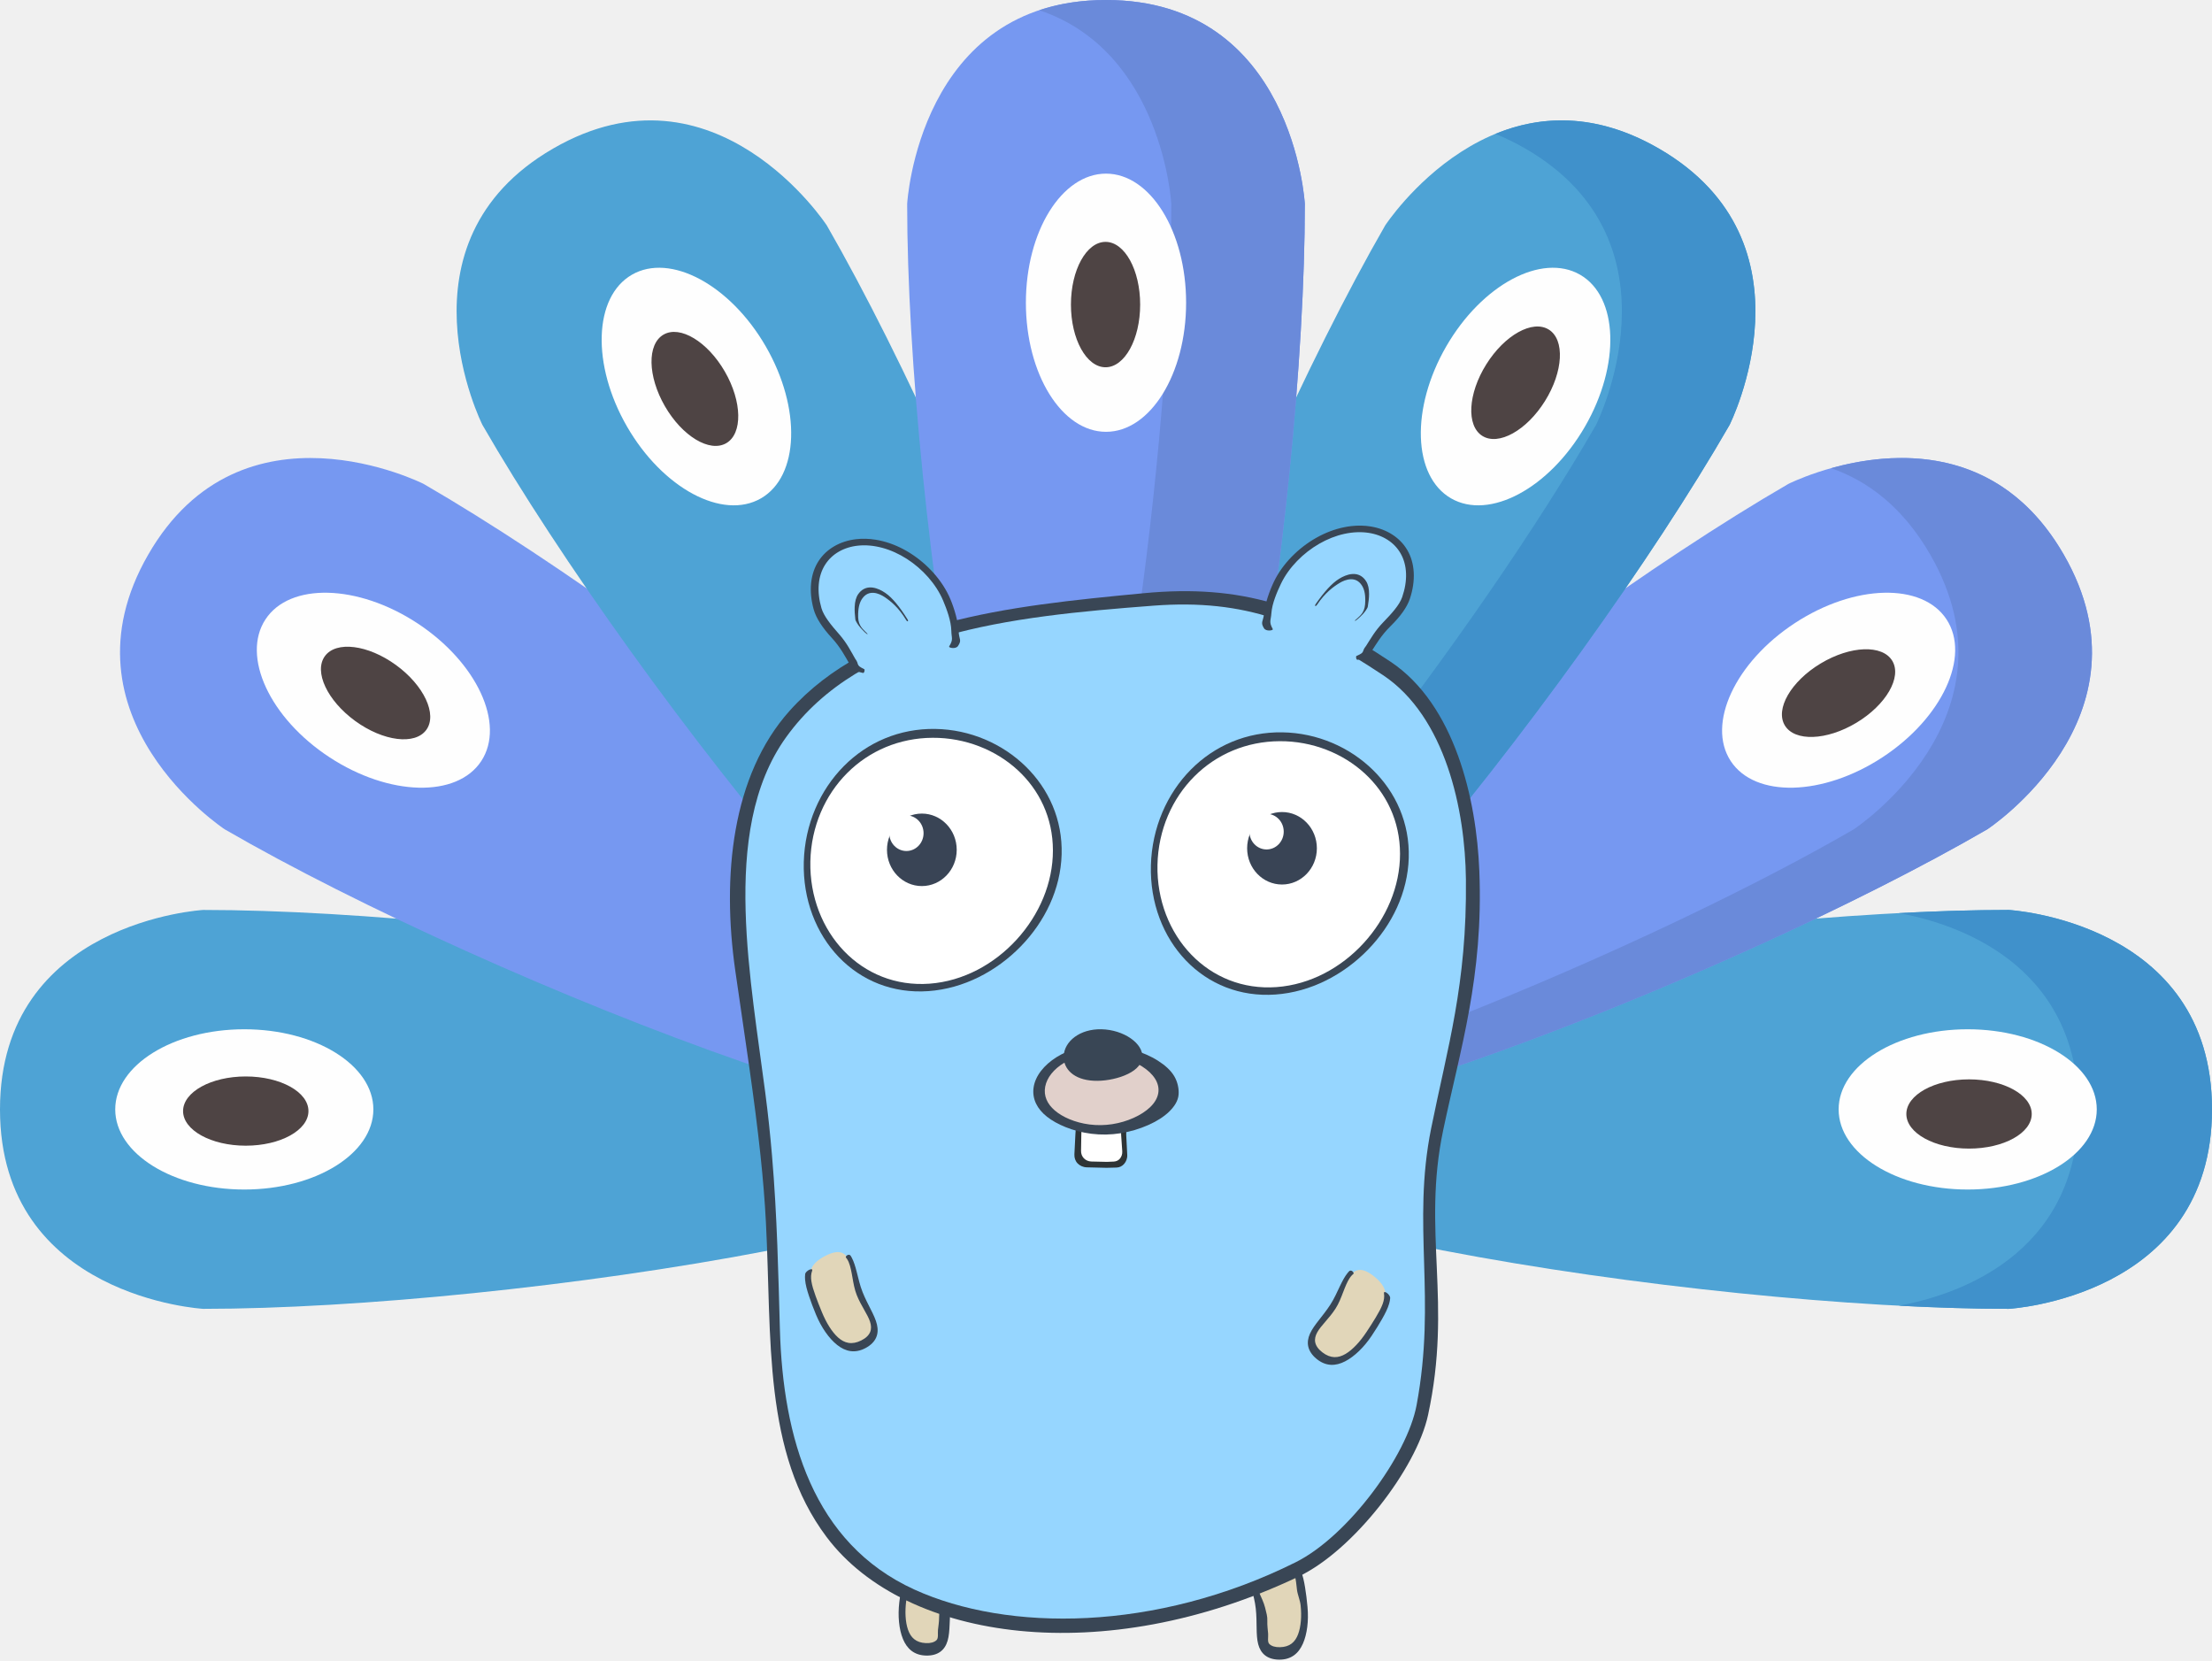
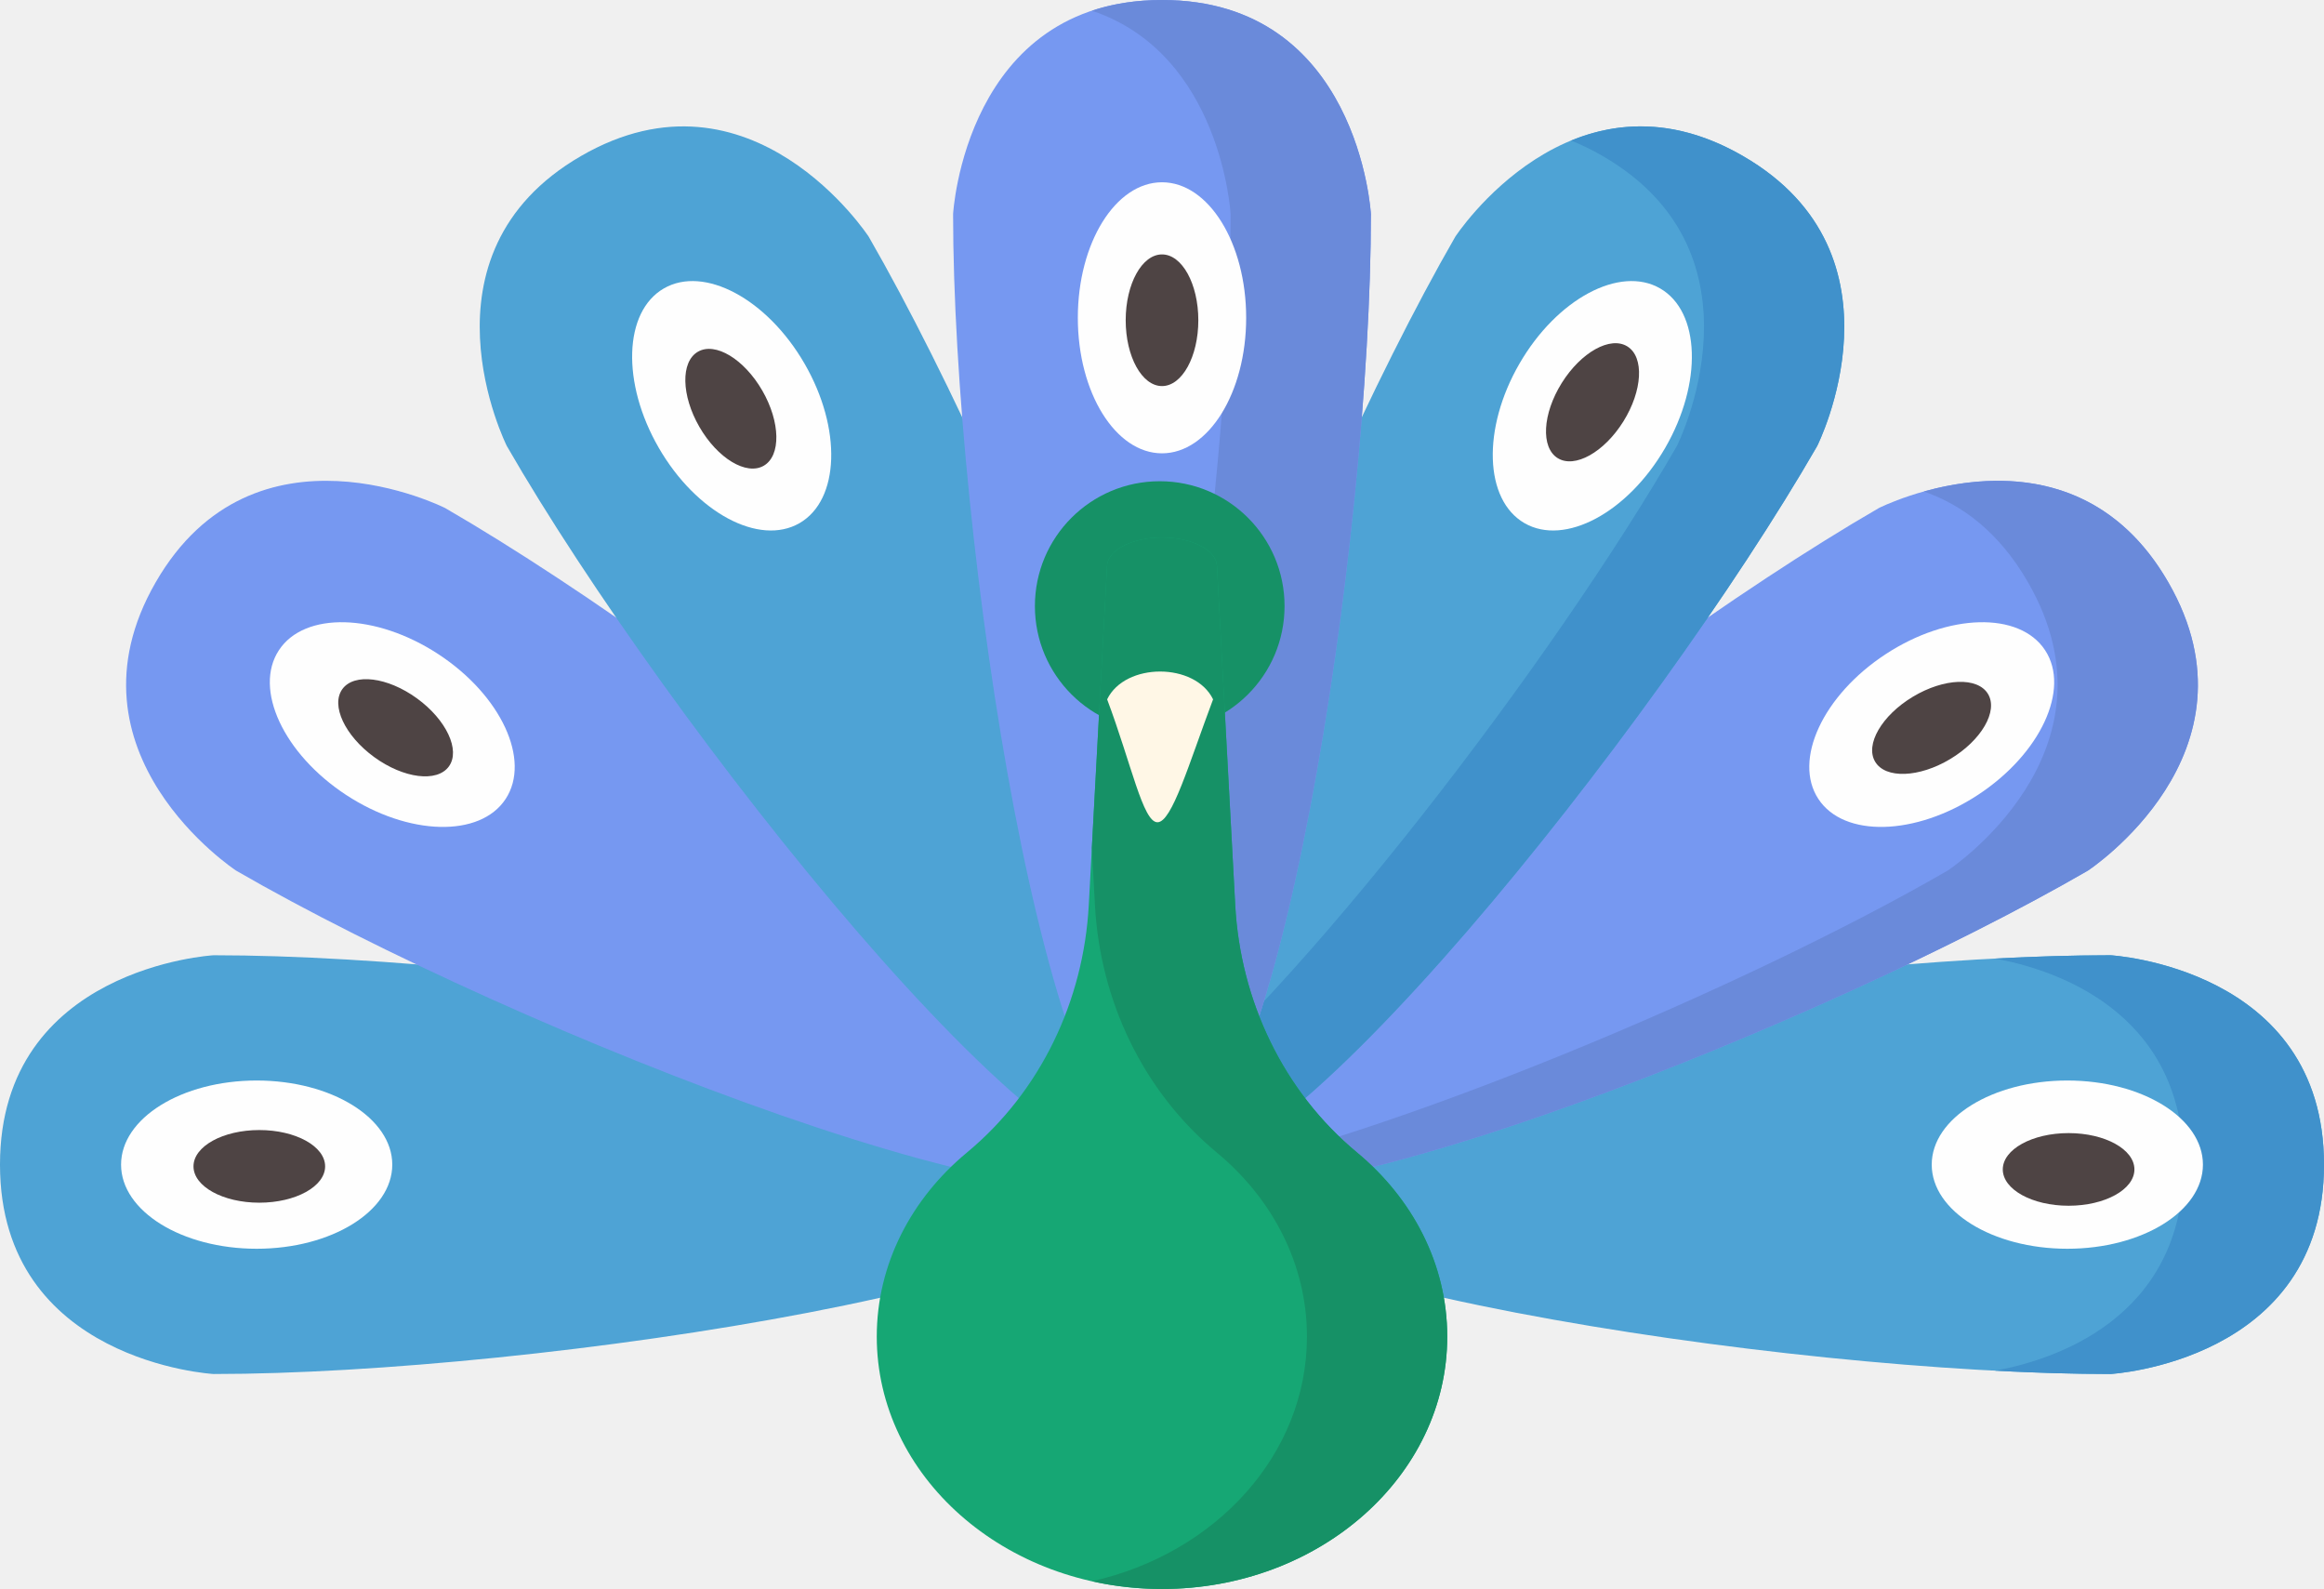
- <svg xmlns="http://www.w3.org/2000/svg" width="650px" height="488px" viewBox="0 0 650 488" version="1.1">
-   <g id="Page-1" stroke="none" stroke-width="1" fill="none" fill-rule="evenodd">
-     <g id="argosminer">
-       <g id="peacock" fill-rule="nonzero">
-         <g id="Feathers" opacity="0.9">
-           <path d="M325,325.951 C325,293.589 500.528,267.353 590.273,267.353 C590.273,267.353 650,270.713 650,325.951 C650,381.193 590.273,384.553 590.273,384.553 C500.528,384.553 325,358.317 325,325.951 Z" id="Shape" fill="#3C9AD1" />
-           <path d="M590.273,267.353 C580.424,267.353 569.543,267.67 557.979,268.276 C573.714,271.125 610.764,282.442 610.764,325.956 C610.764,369.465 573.714,380.786 557.979,383.63 C569.543,384.236 580.424,384.553 590.273,384.553 C590.273,384.553 650,381.193 650,325.956 C650,270.713 590.273,267.353 590.273,267.353 Z" id="Shape" fill="#2C86C6" />
-           <path d="M59.727,267.353 C149.472,267.353 325,293.589 325,325.956 C325,358.317 149.472,384.553 59.727,384.553 C59.727,384.553 0,381.193 0,325.956 C0,270.713 59.727,267.353 59.727,267.353 Z" id="Shape" fill="#3C9AD1" />
-           <path d="M109.715,325.951 C109.715,312.951 92.735,302.409 71.788,302.409 C50.841,302.409 33.861,312.951 33.861,325.951 C33.861,338.955 50.841,349.497 71.788,349.497 C92.735,349.497 109.715,338.955 109.715,325.951 Z" id="Shape" fill="#FFFFFF" />
-           <path d="M325,325.951 C308.863,297.927 447.797,187.184 525.517,142.181 C525.517,142.181 578.921,115.136 606.459,162.978 C633.997,210.815 583.945,243.677 583.945,243.677 C506.221,288.681 341.137,353.979 325,325.951 Z" id="Shape" fill="#688EF1" />
-           <path d="M606.459,162.978 C587.282,129.664 555.569,132.661 538.078,137.555 C548.685,141.243 559.085,148.837 567.223,162.978 C594.761,210.815 544.708,243.677 544.708,243.677 C488.839,276.029 387.822,318.868 329.443,329.986 C360.532,346.256 510.857,286 583.945,243.677 C583.945,243.677 633.997,210.815 606.459,162.978 Z" id="Shape" fill="#5B7ED7" />
-           <path d="M124.483,142.181 C202.203,187.184 341.137,297.927 325,325.951 C308.863,353.979 143.779,288.681 66.055,243.677 C66.055,243.677 16.003,210.815 43.541,162.978 C71.079,115.136 124.483,142.181 124.483,142.181 Z" id="Shape" fill="#688EF1" />
-           <path d="M122.634,183.109 C140.144,194.604 148.56,212.731 141.424,223.606 C134.293,234.475 114.312,233.969 96.802,222.479 C79.286,210.984 70.871,192.852 78.007,181.983 C85.138,171.108 105.118,171.614 122.634,183.109 Z" id="Shape" fill="#FFFFFF" />
-           <path d="M527.366,183.109 C509.856,194.604 501.44,212.731 508.576,223.606 C515.707,234.475 535.688,233.969 553.198,222.479 C570.714,210.984 579.129,192.852 571.993,181.983 C564.862,171.108 544.882,171.614 527.366,183.109 Z" id="Shape" fill="#FFFFFF" />
-           <path d="M616.139,325.951 C616.139,312.951 599.159,302.409 578.212,302.409 C557.265,302.409 540.285,312.951 540.285,325.951 C540.285,338.955 557.265,349.497 578.212,349.497 C599.159,349.497 616.139,338.955 616.139,325.951 Z" id="Shape" fill="#FFFFFF" />
-           <path d="M325,325.951 C297.055,309.77 362.164,144.196 407.034,66.246 C407.034,66.246 439.803,16.052 487.5,43.668 C535.197,71.289 508.234,124.849 508.234,124.849 C463.364,202.799 352.945,342.136 325,325.951 Z" id="Shape" fill="#3C9AD1" />
-           <path d="M487.5,43.668 C468.819,32.853 452.434,33.969 439.407,39.335 C442.298,40.491 445.248,41.921 448.264,43.668 C495.965,71.289 469.003,124.844 469.003,124.844 C435.038,183.844 363.537,277.989 318.657,313.274 C319.456,319.538 321.494,323.921 325,325.951 C352.945,342.136 463.364,202.799 508.239,124.844 C508.234,124.849 535.197,71.289 487.5,43.668 Z" id="Shape" fill="#2C86C6" />
-           <path d="M242.966,66.246 C287.836,144.196 352.945,309.77 325,325.951 C297.055,342.136 186.636,202.799 141.766,124.849 C141.766,124.849 114.803,71.289 162.5,43.668 C210.197,16.052 242.966,66.246 242.966,66.246 Z" id="Shape" fill="#3C9AD1" />
-           <path d="M225.034,101.794 C235.508,119.94 234.868,139.918 223.611,146.42 C212.349,152.922 194.729,143.482 184.256,125.34 C173.782,107.199 174.422,87.222 185.679,80.72 C196.941,74.218 214.561,83.653 225.034,101.794 Z" id="Shape" fill="#FFFFFF" />
-           <path d="M424.966,101.794 C414.492,119.94 415.132,139.918 426.389,146.42 C437.651,152.922 455.271,143.482 465.744,125.34 C476.218,107.199 475.578,87.222 464.321,80.72 C453.059,74.218 435.439,83.653 424.966,101.794 Z" id="Shape" fill="#FFFFFF" />
-           <path d="M383.428,59.903 C383.428,149.914 357.269,325.951 325,325.951 C292.731,325.951 266.572,149.914 266.572,59.903 C266.572,59.903 269.924,-2.84217094e-14 325,-2.84217094e-14 C380.076,-2.84217094e-14 383.428,59.903 383.428,59.903 Z" id="Shape" fill="#688EF1" />
-           <path d="M325,6.31088724e-30 C317.551,6.31088724e-30 311.06,1.102 305.382,2.998 C341.677,15.114 344.192,59.903 344.192,59.903 C344.192,130.711 328,254.751 305.382,304.449 C311.516,317.925 318.117,325.951 325,325.951 C357.269,325.951 383.428,149.909 383.428,59.903 C383.428,59.903 380.076,-3.61133931e-14 325,6.31088724e-30 Z" id="Shape" fill="#5B7ED7" />
-           <path d="M348.541,88.944 C348.541,67.993 338.003,51.014 325,51.014 C311.997,51.014 301.459,67.993 301.459,88.944 C301.459,109.894 311.997,126.874 325,126.874 C338.003,126.874 348.541,109.894 348.541,88.944 Z" id="Shape" fill="#FFFFFF" />
-         </g>
-         <g id="Eyes" transform="translate(53, 71)" fill="#4E4444">
-           <ellipse id="Oval" transform="translate(392.3589, 41.4577) rotate(-58) translate(-392.3589, -41.4577) " cx="392.359" cy="41.458" rx="18.421" ry="10.171" />
-           <ellipse id="Oval" transform="translate(487.2595, 132.6423) rotate(-31) translate(-487.2595, -132.6423) " cx="487.26" cy="132.642" rx="18.421" ry="10.171" />
-           <ellipse id="Oval" transform="translate(525.6054, 256.2997) rotate(0) translate(-525.6054, -256.2997) " cx="525.605" cy="256.3" rx="18.421" ry="10.171" />
-           <ellipse id="Oval" transform="translate(271.8677, 18.4863) rotate(-90) translate(-271.8677, -18.4863) " cx="271.868" cy="18.486" rx="18.421" ry="10.171" />
-           <ellipse id="Oval" transform="translate(151.1914, 43.26486) rotate(-120) translate(-151.1914, -43.26486) " cx="151.191" cy="43.265" rx="18.421" ry="10.171" />
-           <ellipse id="Oval" transform="translate(57.37002, 132.6125) rotate(-144) translate(-57.37002, -132.6125) " cx="57.37" cy="132.612" rx="18.421" ry="10.171" />
-           <ellipse id="Oval" transform="translate(19.21877, 255.4444) rotate(-180) translate(-19.21877, -255.4444) " cx="19.219" cy="255.444" rx="18.421" ry="10.171" />
-         </g>
-       </g>
-       <g id="body" transform="translate(213.6509, 151.7572)">
-         <g id="g4732" transform="translate(59.0455, 319.8696) scale(-1, 1) rotate(-91.89212) translate(-59.0455, -319.8696) translate(44.19466, 311.0206)" fill-rule="nonzero">
-           <path d="M29.528,6.996 C29.527,9.221 29.109,10.833 28.349,11.966 C27.588,13.098 26.486,13.762 25.153,14.212 C23.82,14.663 22.259,14.918 20.59,15.142 C18.922,15.366 17.148,15.542 15.366,15.698 C13.585,15.854 11.891,15.873 10.334,15.741 C8.776,15.609 7.355,15.337 6.143,14.876 C4.931,14.414 3.929,13.756 3.223,12.806 C2.518,11.856 2.11,10.609 2.086,9.008 C2.062,7.407 2.435,6.234 3.108,5.426 C3.781,4.618 4.755,4.18 5.938,3.987 C7.122,3.793 8.515,3.843 10.051,3.905 C11.588,3.968 13.27,4.024 15.059,3.844 C16.849,3.663 18.649,3.099 20.357,2.559 C22.065,2.019 23.678,1.522 25.053,1.41 C26.427,1.299 27.561,1.574 28.337,2.445 C29.113,3.316 29.53,4.771 29.528,6.996 L29.528,6.996 Z" id="path4728" fill="#E1D6B9" />
-           <path d="M25.478,0.278 C24.168,0.264 22.653,0.55 21.019,0.928 C19.152,1.36 17.138,1.9 15.075,2.105 C13.013,2.31 11.088,2.298 9.328,2.314 C7.568,2.33 5.972,2.395 4.608,2.749 C3.244,3.102 2.115,3.743 1.321,4.755 C0.526,5.767 0.068,7.14 0.044,8.889 C0.021,10.639 0.47,12.079 1.282,13.228 C2.095,14.377 3.27,15.24 4.693,15.883 C6.117,16.525 7.787,16.954 9.605,17.196 C11.424,17.438 13.391,17.48 15.442,17.309 C17.493,17.138 19.45,16.911 21.244,16.626 C23.038,16.342 24.666,16.008 26.034,15.441 C26.554,15.226 27.036,14.972 27.476,14.673 C28.365,14.07 28.192,11.552 27.441,12.377 C26.745,13.141 25.993,13.227 24.94,13.565 C23.657,13.978 22.081,14.067 20.555,14.244 C19.028,14.422 17.487,15.147 15.903,15.295 C14.318,15.443 12.804,15.461 11.384,15.33 C9.964,15.2 8.639,14.935 7.497,14.499 C6.355,14.064 5.401,13.448 4.742,12.571 C4.082,11.694 3.719,10.555 3.701,9.132 C3.682,7.709 4.016,6.695 4.633,6.045 C5.251,5.394 6.596,5.749 7.671,5.684 C8.745,5.618 10.084,5.408 11.44,5.473 C12.796,5.537 13.727,5.229 15.301,4.859 C16.874,4.488 18.499,3.674 20.153,2.977 C21.808,2.281 23.377,1.793 24.699,1.686 C24.864,1.673 25.027,1.665 25.184,1.663 C25.59,1.66 25.971,1.686 26.32,1.783 C26.723,1.895 27.129,0.336 26.027,0.302 C25.848,0.297 25.666,0.279 25.478,0.278 L25.478,0.278 Z" id="path4730" fill="#394655" />
-         </g>
-         <g id="g4634" transform="translate(162.1087, 321.059) rotate(-90.38263) translate(-162.1087, -321.059) translate(147.2579, 312.21)" fill-rule="nonzero">
-           <path d="M29.528,6.996 C29.527,9.221 29.109,10.833 28.349,11.966 C27.588,13.098 26.486,13.762 25.153,14.212 C23.82,14.663 22.259,14.918 20.59,15.142 C18.922,15.366 17.148,15.542 15.366,15.698 C13.585,15.854 11.891,15.873 10.334,15.741 C8.776,15.609 7.355,15.337 6.143,14.876 C4.931,14.414 3.929,13.756 3.223,12.806 C2.518,11.856 2.11,10.609 2.086,9.008 C2.062,7.407 2.435,6.234 3.108,5.426 C3.781,4.618 4.755,4.18 5.938,3.987 C7.122,3.793 8.515,3.843 10.051,3.905 C11.588,3.968 13.27,4.024 15.059,3.844 C16.849,3.663 18.649,3.099 20.357,2.559 C22.065,2.019 23.678,1.522 25.053,1.41 C26.427,1.299 27.561,1.574 28.337,2.445 C29.113,3.316 29.53,4.771 29.528,6.996 L29.528,6.996 Z" id="path4636" fill="#E1D6B9" />
-           <path d="M25.478,0.278 C24.168,0.264 22.653,0.55 21.019,0.928 C19.152,1.36 17.138,1.9 15.075,2.105 C13.013,2.31 11.088,2.298 9.328,2.314 C7.568,2.33 5.972,2.395 4.608,2.749 C3.244,3.102 2.115,3.743 1.321,4.755 C0.526,5.767 0.068,7.14 0.044,8.889 C0.021,10.639 0.47,12.079 1.282,13.228 C2.095,14.377 3.27,15.24 4.693,15.883 C6.117,16.525 7.787,16.954 9.605,17.196 C11.424,17.438 13.391,17.48 15.442,17.309 C17.493,17.138 19.45,16.911 21.244,16.626 C23.038,16.342 24.666,16.008 26.034,15.441 C26.554,15.226 27.036,14.972 27.476,14.673 C28.365,14.07 28.192,11.552 27.441,12.377 C26.745,13.141 25.993,13.227 24.94,13.565 C23.657,13.978 22.081,14.067 20.555,14.244 C19.028,14.422 17.487,15.147 15.903,15.295 C14.318,15.443 12.804,15.461 11.384,15.33 C9.964,15.2 8.639,14.935 7.497,14.499 C6.355,14.064 5.401,13.448 4.742,12.571 C4.082,11.694 3.719,10.555 3.701,9.132 C3.682,7.709 4.016,6.695 4.633,6.045 C5.251,5.394 6.596,5.749 7.671,5.684 C8.745,5.618 10.084,5.408 11.44,5.473 C12.796,5.537 13.727,5.229 15.301,4.859 C16.874,4.488 18.499,3.674 20.153,2.977 C21.808,2.281 23.377,1.793 24.699,1.686 C24.864,1.673 25.027,1.665 25.184,1.663 C25.59,1.66 25.971,1.686 26.32,1.783 C26.723,1.895 27.129,0.336 26.027,0.302 C25.848,0.297 25.666,0.279 25.478,0.278 L25.478,0.278 Z" id="path4638" fill="#394655" />
-         </g>
-         <g id="g4198-7" transform="translate(110.8892, 175.0237) scale(-1, 1) translate(-110.8892, -175.0237) translate(0.376571, 21.49338)" fill-rule="nonzero">
-           <path d="M209.982,185.971 C209.543,194.474 209.383,202.941 209.095,211.253 C208.807,219.566 208.392,227.725 207.441,235.6 C206.49,243.474 205.002,251.062 202.584,258.226 C200.166,265.39 196.818,272.129 192.175,278.315 C186.317,286.119 178.229,292.405 168.569,297.048 C158.91,301.691 147.681,304.695 135.433,305.908 C123.184,307.121 109.907,306.543 96.094,303.973 C82.281,301.402 67.921,296.836 53.618,290.044 C49.482,288.08 45.261,285.108 41.189,281.513 C37.117,277.918 33.192,273.701 29.663,269.238 C26.133,264.775 23,260.068 20.532,255.484 C18.064,250.901 16.264,246.441 15.41,242.47 C13.626,234.169 12.834,226.666 12.567,219.605 C12.299,212.545 12.554,205.928 12.839,199.412 C13.124,192.896 13.44,186.481 13.293,179.82 C13.146,173.159 12.539,166.253 10.957,158.741 C9.697,152.761 8.335,146.974 7.014,141.166 C5.693,135.359 4.414,129.531 3.325,123.471 C2.237,117.411 1.339,111.12 0.789,104.384 C0.239,97.649 0.037,90.47 0.35,82.63 C0.56,77.369 1.11,71.691 2.116,65.928 C3.123,60.166 4.587,54.32 6.62,48.734 C8.653,43.149 11.255,37.825 14.521,33.118 C17.788,28.41 21.718,24.319 26.383,21.203 C32.495,17.12 38.277,13.647 43.972,10.777 C49.668,7.907 55.276,5.64 61.027,3.969 C66.777,2.299 72.67,1.226 78.92,0.741 C85.17,0.256 91.777,0.36 98.941,1.04 C109.144,2.009 119.226,2.994 129.015,4.345 C138.804,5.696 148.3,7.413 157.289,9.839 C166.278,12.266 174.759,15.404 182.474,19.591 C190.189,23.778 197.136,29.016 203.046,35.618 C207.265,40.331 210.637,45.736 213.243,51.618 C215.849,57.5 217.689,63.86 218.871,70.487 C220.053,77.115 220.577,84.01 220.56,90.975 C220.542,97.94 219.984,104.975 218.994,111.898 C218.276,116.917 217.56,121.792 216.864,126.539 C216.169,131.285 215.494,135.904 214.856,140.408 C214.218,144.912 213.617,149.302 213.067,153.591 C212.517,157.88 212.019,162.068 211.584,166.167 C211.403,167.875 211.233,169.568 211.074,171.246 C210.916,172.924 210.769,174.588 210.635,176.237 C210.5,177.887 210.378,179.522 210.269,181.144 C210.16,182.766 210.064,184.375 209.982,185.971 Z" id="path4188-0" fill="#394655" />
-           <path d="M205.874,217.446 C205.649,225.325 204.935,233.184 203.524,240.759 C202.114,248.333 200.004,255.623 196.983,262.351 C193.962,269.079 190.029,275.245 184.989,280.572 C179.948,285.899 173.803,290.386 166.372,293.771 C159.467,296.915 151.592,299.248 143.031,300.676 C134.469,302.103 125.219,302.625 115.533,302.126 C105.847,301.626 95.722,300.105 85.428,297.427 C75.134,294.75 64.668,290.916 54.369,285.783 C50.449,283.829 46.457,280.89 42.619,277.352 C38.78,273.814 35.094,269.678 31.797,265.323 C28.5,260.968 25.594,256.395 23.335,251.976 C21.077,247.556 19.468,243.29 18.775,239.543 C17.314,231.658 16.665,224.425 16.433,217.561 C16.202,210.698 16.386,204.205 16.578,197.806 C16.769,191.407 16.968,185.102 16.763,178.614 C16.557,172.125 15.95,165.453 14.511,158.306 C13.31,152.341 12.055,146.73 10.851,141.182 C9.646,135.634 8.492,130.151 7.494,124.441 C6.496,118.731 5.654,112.795 5.081,106.34 C4.508,99.885 4.203,92.912 4.29,85.117 C4.347,80.022 4.745,74.492 5.604,68.863 C6.463,63.234 7.783,57.508 9.676,52.034 C11.569,46.56 14.036,41.338 17.172,36.73 C20.308,32.121 24.115,28.125 28.663,25.106 C34.424,21.281 39.813,17.965 45.09,15.174 C50.368,12.383 55.534,10.117 60.834,8.394 C66.134,6.672 71.568,5.492 77.369,4.871 C83.17,4.251 89.337,4.19 96.085,4.701 C106.777,5.51 117.443,6.407 127.809,7.779 C138.176,9.152 148.244,11.001 157.694,13.712 C167.145,16.424 175.977,19.999 183.825,24.814 C191.672,29.628 198.53,35.683 204.033,43.322 C209.064,50.306 212.185,58.411 213.969,67.095 C215.753,75.779 216.208,85.038 215.951,94.373 C215.694,103.707 214.732,113.116 213.61,122.155 C212.489,131.194 211.21,139.865 210.182,147.745 C209.974,149.34 209.778,150.919 209.593,152.483 C209.408,154.048 209.234,155.598 209.07,157.135 C208.906,158.672 208.752,160.196 208.608,161.707 C208.463,163.218 208.328,164.717 208.201,166.204 C207.812,170.779 207.503,175.246 207.25,179.629 C206.997,184.012 206.8,188.312 206.636,192.551 C206.471,196.791 206.34,200.97 206.22,205.111 C206.1,209.253 205.991,213.357 205.874,217.446 Z" id="ellipse4190-9" fill="#96D6FF" />
-         </g>
-         <g id="g4831" transform="translate(179.4548, 23.8002) scale(-1, 1) rotate(7.87528) translate(-179.4548, -23.8002) translate(156.2563, 3.518294)">
-           <path d="M43.61,22.209 C44.202,25.051 43.707,27.815 42.597,30.231 C41.487,32.647 39.815,34.714 37.926,36.327 C36.036,37.939 33.904,39.109 31.448,39.735 C28.992,40.361 25.925,40.854 23.106,40.192 C20.286,39.53 18.336,37.736 16.74,35.873 C15.143,34.01 13.46,31.725 10.651,29.523 C7.842,27.322 5.128,25.069 3.981,22.794 C2.835,20.519 2.106,18.197 1.878,15.903 C1.65,13.609 1.943,11.555 2.658,9.747 C3.374,7.939 4.512,6.378 5.996,5.106 C7.48,3.833 9.309,2.85 11.424,2.229 C13.54,1.608 15.942,1.351 18.597,1.561 C21.253,1.771 23.917,2.431 26.493,3.477 C29.069,4.524 31.559,5.958 33.799,7.708 C36.039,9.458 38.026,11.524 39.544,13.822 C41.063,16.119 43.017,19.367 43.61,22.209 Z" id="path4823" fill="#96D6FF" fill-rule="nonzero" />
-           <path d="M16.396,0.04 C14.339,0.091 12.437,0.41 10.703,0.949 C8.392,1.667 6.386,2.776 4.749,4.191 C3.113,5.607 1.844,7.325 1.034,9.307 C0.223,11.29 -0.129,13.531 0.078,16.026 C0.284,18.521 1.032,21.045 2.239,23.507 C3.447,25.969 5.877,28.427 8.976,30.731 C12.075,33.034 13.954,35.48 15.672,37.456 C17.384,39.425 16.707,38.929 19.957,39.203 C20.331,39.234 20.405,38.117 20.081,38.027 C17.227,37.273 18.594,37.021 16.906,35.499 C15.344,33.683 13.698,31.454 10.952,29.308 C8.205,27.162 5.55,24.965 4.427,22.747 C3.303,20.529 2.584,18.263 2.358,16.026 C2.132,13.79 2.418,11.789 3.117,10.025 C3.815,8.261 4.926,6.734 6.377,5.492 C7.828,4.249 9.616,3.29 11.687,2.683 C12.723,2.379 13.833,2.164 15.004,2.051 C16.176,1.937 17.413,1.923 18.712,2.023 C21.311,2.226 23.914,2.869 26.431,3.889 C28.949,4.909 31.384,6.31 33.57,8.017 C35.756,9.724 37.692,11.737 39.174,13.978 C40.656,16.22 42.564,19.385 43.147,22.156 C43.625,24.432 44.274,24.498 43.387,26.854 C43.221,27.293 45.428,27.343 45.903,26.283 C46.789,24.304 45.853,24.265 45.335,22.087 C44.634,19.141 42.798,15.601 41.156,13.117 C39.513,10.633 37.36,8.406 34.938,6.532 C32.516,4.658 29.831,3.135 27.049,2.036 C24.268,0.937 21.384,0.261 18.506,0.081 C17.786,0.036 17.082,0.024 16.396,0.041 L16.396,0.04 Z" id="path4825" fill="#394655" fill-rule="nonzero" />
-           <path d="M16.965,14.217 C15.904,14.542 14.926,15.286 14.286,16.694 C13.823,17.712 13.727,18.987 13.956,20.574 C14.108,21.628 14.404,22.82 14.831,24.165 C14.983,24.643 15.988,25.68 16.644,26.187 C17.695,27 19.013,27.934 19.165,27.744 C19.271,27.612 17.526,26.781 16.632,25.714 C15.886,24.824 15.571,23.874 15.336,22.396 C14.986,20.184 15.214,18.803 15.689,17.758 C16.383,16.231 17.49,15.619 18.701,15.486 C19.912,15.354 21.197,15.734 22.121,16.134 C24.093,16.987 26.706,18.4 29.507,21.547 C30.027,22.131 30.399,21.844 29.873,21.275 C26.934,18.095 24.358,15.898 22.04,14.879 C20.971,14.409 19.497,13.929 18.045,14.024 C17.682,14.048 17.319,14.109 16.965,14.217 L16.965,14.217 Z" id="path4870" fill="#394655" />
-         </g>
-         <g id="g4880" transform="translate(46.63638, 27.97449) rotate(10.67678) translate(-46.63638, -27.97449) translate(23.4379, 7.692578)">
-           <path d="M43.61,22.209 C44.202,25.051 43.707,27.815 42.597,30.231 C41.487,32.647 39.815,34.714 37.926,36.327 C36.036,37.939 33.904,39.109 31.448,39.735 C28.992,40.361 25.925,40.854 23.106,40.192 C20.286,39.53 18.336,37.736 16.74,35.873 C15.143,34.01 13.46,31.725 10.651,29.523 C7.842,27.322 5.128,25.069 3.981,22.794 C2.835,20.519 2.106,18.197 1.878,15.903 C1.65,13.609 1.943,11.555 2.658,9.747 C3.374,7.939 4.512,6.378 5.996,5.106 C7.48,3.833 9.309,2.85 11.424,2.229 C13.54,1.608 15.942,1.351 18.597,1.561 C21.253,1.771 23.917,2.431 26.493,3.477 C29.069,4.524 31.559,5.958 33.799,7.708 C36.039,9.458 38.026,11.524 39.544,13.822 C41.063,16.119 43.017,19.367 43.61,22.209 Z" id="path4874" fill="#96D6FF" fill-rule="nonzero" />
-           <path d="M16.396,0.04 C14.339,0.091 12.437,0.41 10.703,0.949 C8.392,1.667 6.386,2.776 4.749,4.191 C3.113,5.607 1.844,7.325 1.034,9.307 C0.223,11.29 -0.129,13.531 0.078,16.026 C0.284,18.521 1.032,21.045 2.239,23.507 C3.447,25.969 5.877,28.427 8.976,30.731 C12.075,33.034 13.954,35.48 15.672,37.456 C17.384,39.425 16.707,38.929 19.957,39.203 C20.331,39.234 20.405,38.117 20.081,38.027 C17.227,37.273 18.594,37.021 16.906,35.499 C15.344,33.683 13.698,31.454 10.952,29.308 C8.205,27.162 5.55,24.965 4.427,22.747 C3.303,20.529 2.584,18.263 2.358,16.026 C2.132,13.79 2.418,11.789 3.117,10.025 C3.815,8.261 4.926,6.734 6.377,5.492 C7.828,4.249 9.616,3.29 11.687,2.683 C12.723,2.379 13.833,2.164 15.004,2.051 C16.176,1.937 17.413,1.923 18.712,2.023 C21.311,2.226 23.914,2.869 26.431,3.889 C28.949,4.909 31.384,6.31 33.57,8.017 C35.756,9.724 37.692,11.737 39.174,13.978 C40.656,16.22 42.564,19.385 43.147,22.156 C43.625,24.432 44.274,24.498 43.387,26.854 C43.221,27.293 45.428,27.343 45.903,26.283 C46.789,24.304 45.853,24.265 45.335,22.087 C44.634,19.141 42.798,15.601 41.156,13.117 C39.513,10.633 37.36,8.406 34.938,6.532 C32.516,4.658 29.831,3.135 27.049,2.036 C24.268,0.937 21.384,0.261 18.506,0.081 C17.786,0.036 17.082,0.024 16.396,0.041 L16.396,0.04 Z" id="path4876" fill="#394655" fill-rule="nonzero" />
-           <path d="M16.965,14.217 C15.904,14.542 14.926,15.286 14.286,16.694 C13.823,17.712 13.727,18.987 13.956,20.574 C14.108,21.628 14.404,22.82 14.831,24.165 C14.983,24.643 15.988,25.68 16.644,26.187 C17.695,27 19.013,27.934 19.165,27.744 C19.271,27.612 17.526,26.781 16.632,25.714 C15.886,24.824 15.571,23.874 15.336,22.396 C14.986,20.184 15.214,18.803 15.689,17.758 C16.383,16.231 17.49,15.619 18.701,15.486 C19.912,15.354 21.197,15.734 22.121,16.134 C24.093,16.987 26.706,18.4 29.507,21.547 C30.027,22.131 30.399,21.844 29.873,21.275 C26.934,18.095 24.358,15.898 22.04,14.879 C20.971,14.409 19.497,13.929 18.045,14.024 C17.682,14.048 17.319,14.109 16.965,14.217 L16.965,14.217 Z" id="path4878" fill="#394655" />
-         </g>
-       </g>
-       <g id="eyes" transform="translate(236, 214)" fill-rule="nonzero">
-         <g id="g4806" transform="translate(102, 1)">
-           <path d="M75.963,37.04 C75.816,42.145 74.59,47.072 72.508,51.644 C70.426,56.215 67.489,60.432 63.927,64.085 C60.364,67.739 56.177,70.828 51.583,73.103 C46.989,75.378 41.989,76.837 36.784,77.203 C31.579,77.569 26.661,76.802 22.213,75.071 C17.764,73.34 13.786,70.644 10.473,67.189 C7.161,63.734 4.515,59.52 2.736,54.778 C0.957,50.037 0.046,44.769 0.195,39.231 C0.345,33.693 1.54,28.415 3.568,23.65 C5.596,18.886 8.455,14.636 11.938,11.119 C15.421,7.601 19.527,4.817 24.063,2.94 C28.599,1.063 33.565,0.091 38.771,0.167 C43.978,0.242 48.934,1.351 53.44,3.257 C57.946,5.163 62,7.867 65.387,11.177 C68.774,14.488 71.493,18.406 73.327,22.767 C75.161,27.129 76.109,31.934 75.963,37.04 Z" id="path4798" fill="#394655" />
-           <path d="M73.401,35.873 C73.401,40.678 72.398,45.392 70.569,49.821 C68.741,54.25 66.087,58.394 62.796,62.005 C59.505,65.616 55.578,68.69 51.228,70.95 C46.878,73.209 42.108,74.652 37.135,75.017 C32.163,75.381 27.461,74.632 23.215,72.967 C18.969,71.301 15.178,68.72 12.02,65.435 C8.862,62.15 6.337,58.162 4.627,53.699 C2.917,49.236 2.022,44.299 2.125,39.136 C2.228,33.972 3.319,29.075 5.194,24.668 C7.07,20.261 9.729,16.344 12.975,13.099 C16.22,9.854 20.05,7.279 24.282,5.515 C28.514,3.751 33.148,2.796 38.012,2.77 C42.875,2.744 47.509,3.645 51.733,5.274 C55.957,6.902 59.769,9.26 62.978,12.199 C66.187,15.138 68.791,18.659 70.594,22.641 C72.397,26.624 73.4,31.069 73.401,35.873 Z" id="path4800" fill="#FFFFFF" />
-           <ellipse id="circle4802" fill="#394455" cx="38.719" cy="34.231" rx="10.246" ry="10.649" />
-           <ellipse id="circle4804" fill="#FFFFFF" cx="34.184" cy="29.343" rx="5.039" ry="5.237" />
-         </g>
-         <g id="g4819">
-           <path d="M75.963,37.04 C75.816,42.145 74.59,47.072 72.508,51.644 C70.426,56.215 67.489,60.432 63.927,64.085 C60.364,67.739 56.177,70.828 51.583,73.103 C46.989,75.378 41.989,76.837 36.784,77.203 C31.579,77.569 26.661,76.802 22.213,75.071 C17.764,73.34 13.786,70.644 10.473,67.189 C7.161,63.734 4.515,59.52 2.736,54.778 C0.957,50.037 0.046,44.769 0.195,39.231 C0.345,33.693 1.54,28.415 3.568,23.65 C5.596,18.886 8.455,14.636 11.938,11.119 C15.421,7.601 19.527,4.817 24.063,2.94 C28.599,1.063 33.565,0.091 38.771,0.167 C43.978,0.242 48.934,1.351 53.44,3.257 C57.946,5.163 62,7.867 65.387,11.177 C68.774,14.488 71.493,18.406 73.327,22.767 C75.161,27.129 76.109,31.934 75.963,37.04 Z" id="path4810" fill="#394655" />
-           <path d="M73.401,35.873 C73.401,40.678 72.398,45.392 70.569,49.821 C68.741,54.25 66.087,58.394 62.796,62.005 C59.505,65.616 55.578,68.69 51.228,70.95 C46.878,73.209 42.108,74.652 37.135,75.017 C32.163,75.381 27.461,74.632 23.215,72.967 C18.969,71.301 15.178,68.72 12.02,65.435 C8.862,62.15 6.337,58.162 4.627,53.699 C2.917,49.236 2.022,44.299 2.125,39.136 C2.228,33.972 3.319,29.075 5.194,24.668 C7.07,20.261 9.729,16.344 12.975,13.099 C16.22,9.854 20.05,7.279 24.282,5.515 C28.514,3.751 33.148,2.796 38.012,2.77 C42.875,2.744 47.509,3.645 51.733,5.274 C55.957,6.902 59.769,9.26 62.978,12.199 C66.187,15.138 68.791,18.659 70.594,22.641 C72.397,26.624 73.4,31.069 73.401,35.873 Z" id="path4813" fill="#FFFFFF" />
-           <ellipse id="circle4815" fill="#394455" cx="34.887" cy="35.688" rx="10.246" ry="10.649" />
-           <ellipse id="circle4817" fill="#FFFFFF" cx="30.352" cy="30.8" rx="5.039" ry="5.237" />
-         </g>
-       </g>
-       <g id="nose" transform="translate(302.6818, 302.1328)" fill-rule="nonzero">
-         <g id="g4794" transform="translate(0.190917, 0.028908)">
-           <path d="M17.343,21.811 L22.307,21.878 L25.214,21.811 C26.142,21.79 26.902,22.249 27.409,22.926 C27.915,23.603 28.081,24.54 28.08,25.563 L28.073,31.354 L28.371,37.165 C28.424,38.212 28.033,39.134 27.456,39.806 C26.878,40.477 26.081,40.86 25.201,40.882 L22.267,40.955 L16.502,40.814 C15.396,40.787 14.428,40.335 13.768,39.643 C13.108,38.95 12.79,38.007 12.842,36.979 L13.131,31.212 L13.515,25.455 C13.583,24.43 14.148,23.512 14.853,22.854 C15.558,22.197 16.448,21.805 17.343,21.811 L17.343,21.811 Z" id="path4779" fill="#2E3436" />
-           <path d="M18.009,23.563 L22.06,23.621 L24.004,23.538 C24.743,23.506 25.367,23.894 25.801,24.448 C26.234,25.002 26.426,25.77 26.449,26.608 L26.579,31.343 L26.905,36.09 C26.963,36.937 26.681,37.7 26.225,38.249 C25.769,38.797 25.12,39.094 24.387,39.124 L22.391,39.207 L17.809,39.102 C16.941,39.083 16.163,38.716 15.618,38.151 C15.073,37.585 14.78,36.815 14.794,35.973 L14.874,31.257 L15.031,26.547 C15.059,25.708 15.474,24.956 16.021,24.417 C16.569,23.879 17.278,23.553 18.009,23.563 L18.009,23.563 Z" id="path4781" fill="#FFFFFF" />
-           <path d="M43.462,19.412 C43.324,21.268 42.231,22.947 40.678,24.46 C39.125,25.972 36.98,27.312 34.495,28.41 C32.01,29.508 29.208,30.353 26.369,30.804 C23.53,31.255 20.654,31.305 17.827,30.949 C15,30.592 12.469,29.882 10.271,29.005 C8.073,28.128 6.227,27.087 4.772,25.932 C3.318,24.778 2.243,23.499 1.564,22.072 C0.885,20.645 0.603,19.065 0.849,17.362 C1.096,15.66 1.858,13.999 3.036,12.474 C4.213,10.949 5.796,9.56 7.656,8.404 C9.516,7.249 11.649,6.327 14.004,5.722 C16.359,5.118 18.938,4.831 21.76,4.928 C24.582,5.026 27.398,5.496 30.071,6.273 C32.745,7.05 35.264,8.139 37.364,9.469 C39.465,10.799 41.19,12.331 42.198,14.061 C43.23,15.833 43.58,17.83 43.462,19.412 Z" id="path4783" fill="#394655" />
-           <path d="M37.488,18.995 C37.246,20.469 36.422,21.847 35.156,23.08 C33.89,24.314 32.184,25.407 30.246,26.279 C28.308,27.152 26.146,27.796 23.943,28.135 C21.739,28.474 19.49,28.505 17.28,28.223 C15.069,27.94 13.094,27.381 11.381,26.666 C9.668,25.951 8.222,25.082 7.088,24.112 C5.954,23.142 5.128,22.067 4.642,20.897 C4.155,19.727 4.006,18.457 4.259,17.113 C4.513,15.768 5.149,14.477 6.088,13.298 C7.027,12.12 8.266,11.056 9.726,10.176 C11.186,9.295 12.865,8.598 14.717,8.148 C16.568,7.697 18.591,7.493 20.783,7.588 C22.974,7.683 25.135,8.067 27.177,8.684 C29.218,9.301 31.137,10.153 32.758,11.186 C34.378,12.219 35.694,13.434 36.532,14.76 C37.37,16.086 37.731,17.52 37.488,18.995 Z" id="path4785" fill="#E1D0CB" />
-           <path d="M32.589,9.493 C32.235,10.55 31.467,11.488 30.404,12.28 C29.342,13.072 27.989,13.719 26.52,14.216 C25.052,14.712 23.475,15.059 21.932,15.243 C20.389,15.428 18.879,15.449 17.465,15.286 C16.051,15.122 14.857,14.789 13.847,14.326 C12.836,13.863 12.009,13.269 11.358,12.57 C10.707,11.871 10.23,11.066 9.953,10.174 C9.676,9.282 9.6,8.302 9.787,7.267 C9.975,6.231 10.413,5.238 11.075,4.341 C11.738,3.445 12.624,2.644 13.696,1.994 C14.767,1.344 16.023,0.846 17.419,0.55 C18.814,0.255 20.349,0.161 21.966,0.313 C23.584,0.464 25.132,0.845 26.532,1.399 C27.931,1.954 29.183,2.682 30.196,3.526 C31.209,4.37 31.983,5.331 32.417,6.348 C32.851,7.365 32.942,8.437 32.589,9.493 L32.589,9.493 Z" id="path4787" fill="#394655" />
-         </g>
-       </g>
-       <g id="hands" transform="translate(233.1752, 364.2445)" fill-rule="nonzero">
-         <g id="g4756" transform="translate(162.9064, 23.41276) rotate(-51.45649) translate(-162.9064, -23.41276) translate(148.0555, 14.56376)">
-           <path d="M29.528,6.996 C29.527,9.221 29.109,10.833 28.349,11.966 C27.588,13.098 26.486,13.762 25.153,14.212 C23.82,14.663 22.259,14.918 20.59,15.142 C18.922,15.366 17.148,15.542 15.366,15.698 C13.585,15.854 11.891,15.873 10.334,15.741 C8.776,15.609 7.355,15.337 6.143,14.876 C4.931,14.414 3.929,13.756 3.223,12.806 C2.518,11.856 2.11,10.609 2.086,9.008 C2.062,7.407 2.435,6.234 3.108,5.426 C3.781,4.618 4.755,4.18 5.938,3.987 C7.122,3.793 8.515,3.843 10.051,3.905 C11.588,3.968 13.27,4.024 15.059,3.844 C16.849,3.663 18.649,3.099 20.357,2.559 C22.065,2.019 23.678,1.522 25.053,1.41 C26.427,1.299 27.561,1.574 28.337,2.445 C29.113,3.316 29.53,4.771 29.528,6.996 L29.528,6.996 Z" id="path4752" fill="#E1D6B9" />
-           <path d="M25.478,0.278 C24.168,0.264 22.653,0.55 21.019,0.928 C19.152,1.36 17.138,1.9 15.075,2.105 C13.013,2.31 11.088,2.298 9.328,2.314 C7.568,2.33 5.972,2.395 4.608,2.749 C3.244,3.102 2.115,3.743 1.321,4.755 C0.526,5.767 0.068,7.14 0.044,8.889 C0.021,10.639 0.47,12.079 1.282,13.228 C2.095,14.377 3.27,15.24 4.693,15.883 C6.117,16.525 7.787,16.954 9.605,17.196 C11.424,17.438 13.391,17.48 15.442,17.309 C17.493,17.138 19.45,16.911 21.244,16.626 C23.038,16.342 24.666,16.008 26.034,15.441 C26.554,15.226 27.036,14.972 27.476,14.673 C28.365,14.07 28.192,11.552 27.441,12.377 C26.745,13.141 25.848,13.643 24.796,13.998 C23.514,14.432 22.012,14.677 20.408,14.892 C18.803,15.108 17.097,15.276 15.383,15.426 C13.67,15.577 12.041,15.596 10.543,15.469 C9.045,15.342 7.678,15.08 6.512,14.636 C5.346,14.192 4.382,13.559 3.704,12.645 C3.025,11.731 2.633,10.533 2.61,8.993 C2.587,7.453 2.946,6.325 3.593,5.547 C4.241,4.77 5.177,4.349 6.315,4.163 C7.453,3.977 8.793,4.025 10.271,4.085 C11.749,4.145 13.367,4.199 15.088,4.026 C16.809,3.852 18.54,3.309 20.183,2.79 C21.826,2.271 23.377,1.793 24.699,1.686 C24.864,1.673 25.027,1.665 25.184,1.663 C25.59,1.66 25.971,1.686 26.32,1.783 C26.723,1.895 27.129,0.336 26.027,0.302 C25.848,0.297 25.666,0.279 25.478,0.278 L25.478,0.278 Z" id="path4754" fill="#394655" />
-         </g>
-         <g id="g4764" transform="translate(14.39993, 18.66096) scale(-1, 1) rotate(-62.61864) translate(-14.39993, -18.66096) translate(-0.450913, 9.811961)">
-           <path d="M29.528,6.996 C29.527,9.221 29.109,10.833 28.349,11.966 C27.588,13.098 26.486,13.762 25.153,14.212 C23.82,14.663 22.259,14.918 20.59,15.142 C18.922,15.366 17.148,15.542 15.366,15.698 C13.585,15.854 11.891,15.873 10.334,15.741 C8.776,15.609 7.355,15.337 6.143,14.876 C4.931,14.414 3.929,13.756 3.223,12.806 C2.518,11.856 2.11,10.609 2.086,9.008 C2.062,7.407 2.435,6.234 3.108,5.426 C3.781,4.618 4.755,4.18 5.938,3.987 C7.122,3.793 8.515,3.843 10.051,3.905 C11.588,3.968 13.27,4.024 15.059,3.844 C16.849,3.663 18.649,3.099 20.357,2.559 C22.065,2.019 23.678,1.522 25.053,1.41 C26.427,1.299 27.561,1.574 28.337,2.445 C29.113,3.316 29.53,4.771 29.528,6.996 L29.528,6.996 Z" id="path4760" fill="#E1D6B9" />
-           <path d="M25.478,0.278 C24.168,0.264 22.653,0.55 21.019,0.928 C19.152,1.36 17.138,1.9 15.075,2.105 C13.013,2.31 11.088,2.298 9.328,2.314 C7.568,2.33 5.972,2.395 4.608,2.749 C3.244,3.102 2.115,3.743 1.321,4.755 C0.526,5.767 0.068,7.14 0.044,8.889 C0.021,10.639 0.47,12.079 1.282,13.228 C2.095,14.377 3.27,15.24 4.693,15.883 C6.117,16.525 7.787,16.954 9.605,17.196 C11.424,17.438 13.391,17.48 15.442,17.309 C17.493,17.138 19.45,16.911 21.244,16.626 C23.038,16.342 24.666,16.008 26.034,15.441 C26.554,15.226 27.036,14.972 27.476,14.673 C28.365,14.07 28.192,11.552 27.441,12.377 C26.745,13.141 25.848,13.643 24.796,13.998 C23.514,14.432 22.012,14.677 20.408,14.892 C18.803,15.108 17.097,15.276 15.383,15.426 C13.67,15.577 12.041,15.596 10.543,15.469 C9.045,15.342 7.678,15.08 6.512,14.636 C5.346,14.192 4.382,13.559 3.704,12.645 C3.025,11.731 2.633,10.533 2.61,8.993 C2.587,7.453 2.946,6.325 3.593,5.547 C4.241,4.77 5.177,4.349 6.315,4.163 C7.453,3.977 8.793,4.025 10.271,4.085 C11.749,4.145 13.367,4.199 15.088,4.026 C16.809,3.852 18.54,3.309 20.183,2.79 C21.826,2.271 23.377,1.793 24.699,1.686 C24.864,1.673 25.027,1.665 25.184,1.663 C25.59,1.66 25.971,1.686 26.32,1.783 C26.723,1.895 27.129,0.336 26.027,0.302 C25.848,0.297 25.666,0.279 25.478,0.278 L25.478,0.278 Z" id="path4762" fill="#394655" />
-         </g>
-       </g>
+ <svg xmlns="http://www.w3.org/2000/svg" width="512px" height="350px" viewBox="0 0 512 350" version="1.1">
+   <g id="Logo" stroke="none" stroke-width="1" fill="none" fill-rule="evenodd">
+     <g id="Feathers" opacity="0.9" fill-rule="nonzero">
+       <path d="M256,256.527 C256,231.059 394.262,210.41 464.953,210.41 C464.953,210.41 512,213.055 512,256.527 C512,300.004 464.953,302.648 464.953,302.648 C394.262,302.648 256,282 256,256.527 Z" id="Shape" fill="#3C9AD1" />
+       <path d="M464.953,210.41 C457.195,210.41 448.625,210.66 439.516,211.137 C451.91,213.379 481.094,222.285 481.094,256.531 C481.094,290.773 451.91,299.684 439.516,301.922 C448.625,302.398 457.195,302.648 464.953,302.648 C464.953,302.648 512,300.004 512,256.531 C512,213.055 464.953,210.41 464.953,210.41 Z" id="Shape" fill="#2C86C6" />
+       <path d="M47.047,210.41 C117.738,210.41 256,231.059 256,256.531 C256,282 117.738,302.648 47.047,302.648 C47.047,302.648 0,300.004 0,256.531 C0,213.055 47.047,210.41 47.047,210.41 Z" id="Shape" fill="#3C9AD1" />
+       <path d="M86.422,256.527 C86.422,246.297 73.047,238 56.547,238 C40.047,238 26.672,246.297 26.672,256.527 C26.672,266.762 40.047,275.059 56.547,275.059 C73.047,275.059 86.422,266.762 86.422,256.527 Z" id="Shape" fill="#FFFFFF" />
+       <path d="M256,256.527 C243.289,234.473 352.727,147.316 413.945,111.898 C413.945,111.898 456.012,90.613 477.703,128.266 C499.395,165.914 459.969,191.777 459.969,191.777 C398.746,227.195 268.711,278.586 256,256.527 Z" id="Shape" fill="#688EF1" />
+       <path d="M477.703,128.266 C462.598,102.047 437.617,104.406 423.84,108.258 C432.195,111.16 440.387,117.137 446.797,128.266 C468.488,165.914 429.062,191.777 429.062,191.777 C385.055,217.238 305.484,250.953 259.5,259.703 C283.988,272.508 402.398,225.086 459.969,191.777 C459.969,191.777 499.395,165.914 477.703,128.266 Z" id="Shape" fill="#5B7ED7" />
+       <path d="M98.055,111.898 C159.273,147.316 268.711,234.473 256,256.527 C243.289,278.586 113.254,227.195 52.031,191.777 C52.031,191.777 12.605,165.914 34.297,128.266 C55.988,90.613 98.055,111.898 98.055,111.898 Z" id="Shape" fill="#688EF1" />
+       <path d="M96.598,144.109 C110.391,153.156 117.02,167.422 111.398,175.98 C105.781,184.535 90.043,184.137 76.25,175.094 C62.453,166.047 55.824,151.777 61.445,143.223 C67.062,134.664 82.801,135.062 96.598,144.109 Z" id="Shape" fill="#FFFFFF" />
+       <path d="M415.402,144.109 C401.609,153.156 394.98,167.422 400.602,175.98 C406.219,184.535 421.957,184.137 435.75,175.094 C449.547,166.047 456.176,151.777 450.555,143.223 C444.938,134.664 429.199,135.062 415.402,144.109 Z" id="Shape" fill="#FFFFFF" />
+       <path d="M485.328,256.527 C485.328,246.297 471.953,238 455.453,238 C438.953,238 425.578,246.297 425.578,256.527 C425.578,266.762 438.953,275.059 455.453,275.059 C471.953,275.059 485.328,266.762 485.328,256.527 Z" id="Shape" fill="#FFFFFF" />
+       <path d="M256,256.527 C233.988,243.793 285.273,113.484 320.617,52.137 C320.617,52.137 346.43,12.633 384,34.367 C421.57,56.105 400.332,98.258 400.332,98.258 C364.988,159.605 278.012,269.266 256,256.527 Z" id="Shape" fill="#3C9AD1" />
+       <path d="M384,34.367 C369.285,25.855 356.379,26.734 346.117,30.957 C348.395,31.867 350.719,32.992 353.094,34.367 C390.668,56.105 369.43,98.254 369.43,98.254 C342.676,144.688 286.355,218.781 251.004,246.551 C251.633,251.48 253.238,254.93 256,256.527 C278.012,269.266 364.988,159.605 400.336,98.254 C400.332,98.258 421.57,56.105 384,34.367 Z" id="Shape" fill="#2C86C6" />
+       <path d="M191.383,52.137 C226.727,113.484 278.012,243.793 256,256.527 C233.988,269.266 147.012,159.605 111.668,98.258 C111.668,98.258 90.43,56.105 128,34.367 C165.57,12.633 191.383,52.137 191.383,52.137 Z" id="Shape" fill="#3C9AD1" />
+       <path d="M177.258,80.113 C185.508,94.395 185.004,110.117 176.137,115.234 C167.266,120.352 153.387,112.922 145.137,98.645 C136.887,84.367 137.391,68.645 146.258,63.527 C155.129,58.41 169.008,65.836 177.258,80.113 Z" id="Shape" fill="#FFFFFF" />
+       <path d="M334.742,80.113 C326.492,94.395 326.996,110.117 335.863,115.234 C344.734,120.352 358.613,112.922 366.863,98.645 C375.113,84.367 374.609,68.645 365.742,63.527 C356.871,58.41 342.992,65.836 334.742,80.113 Z" id="Shape" fill="#FFFFFF" />
+       <path d="M302.023,47.145 C302.023,117.984 281.418,256.527 256,256.527 C230.582,256.527 209.977,117.984 209.977,47.145 C209.977,47.145 212.617,-2.84217094e-14 256,-2.84217094e-14 C299.383,-2.84217094e-14 302.023,47.145 302.023,47.145 Z" id="Shape" fill="#688EF1" />
+       <path d="M256,6.31088724e-30 C250.133,6.31088724e-30 245.02,0.867 240.547,2.359 C269.137,11.895 271.117,47.145 271.117,47.145 C271.117,102.871 258.363,200.492 240.547,239.605 C245.379,250.211 250.578,256.527 256,256.527 C281.418,256.527 302.023,117.98 302.023,47.145 C302.023,47.145 299.383,-2.84217094e-14 256,6.31088724e-30 Z" id="Shape" fill="#5B7ED7" />
+       <path d="M274.543,70 C274.543,53.512 266.242,40.148 256,40.148 C245.758,40.148 237.457,53.512 237.457,70 C237.457,86.488 245.758,99.852 256,99.852 C266.242,99.852 274.543,86.488 274.543,70 Z" id="Shape" fill="#FFFFFF" />
+     </g>
+     <g id="Body" transform="translate(193, 106)">
+       <circle id="Oval-3" fill="#169166" cx="62.5" cy="27.5" r="27.5" />
+       <path d="M63,244 C28.293,244 0.16,219.109 0.16,188.414 C0.16,172.422 7.801,158 20.027,147.859 C36.27,134.391 45.73,114.43 46.867,93.371 L50.895,18.59 C51.078,15.121 56.5,12.383 63,12.383 C66.254,12.383 69.234,13.07 71.418,14.184 C73.609,15.305 75.012,16.859 75.105,18.59 L79.133,93.371 C80.266,114.43 89.73,134.391 105.973,147.859 C118.199,158.004 125.84,172.422 125.84,188.414 C125.84,219.109 97.707,244 63,244 Z" id="Shape" fill="#16A774" fill-rule="nonzero" />
+       <path d="M79.133,93.371 L75.105,18.59 C75.012,16.859 73.609,15.305 71.418,14.184 C69.234,13.07 66.258,12.383 63,12.383 C56.5,12.383 51.082,15.121 50.895,18.59 L47.547,80.742 L48.227,93.371 C49.363,114.43 58.824,134.387 75.066,147.859 C87.297,158 94.934,172.418 94.934,188.414 C94.934,214.391 74.781,236.207 47.547,242.301 C52.492,243.406 57.668,244 63,244 C97.707,244 125.84,219.109 125.84,188.414 C125.84,172.422 118.199,158.004 105.973,147.859 C89.73,134.391 80.27,114.43 79.133,93.371 Z" id="Shape" fill="#169166" fill-rule="nonzero" />
+       <path d="M50.914,48.043 C56.257,62.262 58.797,75.117 62,75.117 C65.203,75.117 68.909,62.262 74.253,48.043 C70.296,39.875 54.871,39.875 50.914,48.043 Z" id="Shape" fill="#FFF7E6" fill-rule="nonzero" />
+     </g>
+     <g id="Eyes" transform="translate(42, 56)" fill="#4E4444">
+       <ellipse id="Oval" transform="translate(308.8477, 32.60718) rotate(-58) translate(-308.8477, -32.60718) " cx="308.848" cy="32.607" rx="14.5" ry="8" />
+       <ellipse id="Oval" transform="translate(383.5492, 104.3254) rotate(-31) translate(-383.5492, -104.3254) " cx="383.549" cy="104.325" rx="14.5" ry="8" />
+       <ellipse id="Oval" transform="translate(413.7334, 201.584) rotate(-360) translate(-413.7334, -201.584) " cx="413.733" cy="201.584" rx="14.5" ry="8" />
+       <ellipse id="Oval" transform="translate(214.0023, 14.53978) rotate(-450) translate(-214.0023, -14.53978) " cx="214.002" cy="14.54" rx="14.5" ry="8" />
+       <ellipse id="Oval" transform="translate(119.0112, 34.02854) rotate(-120) translate(-119.0112, -34.02854) " cx="119.011" cy="34.029" rx="14.5" ry="8" />
+       <ellipse id="Oval" transform="translate(45.15916, 104.3019) rotate(-144) translate(-45.15916, -104.3019) " cx="45.159" cy="104.302" rx="14.5" ry="8" />
+       <ellipse id="Oval" transform="translate(15.12817, 200.9113) rotate(-180) translate(-15.12817, -200.9113) " cx="15.128" cy="200.911" rx="14.5" ry="8" />
    </g>
  </g>
</svg>
